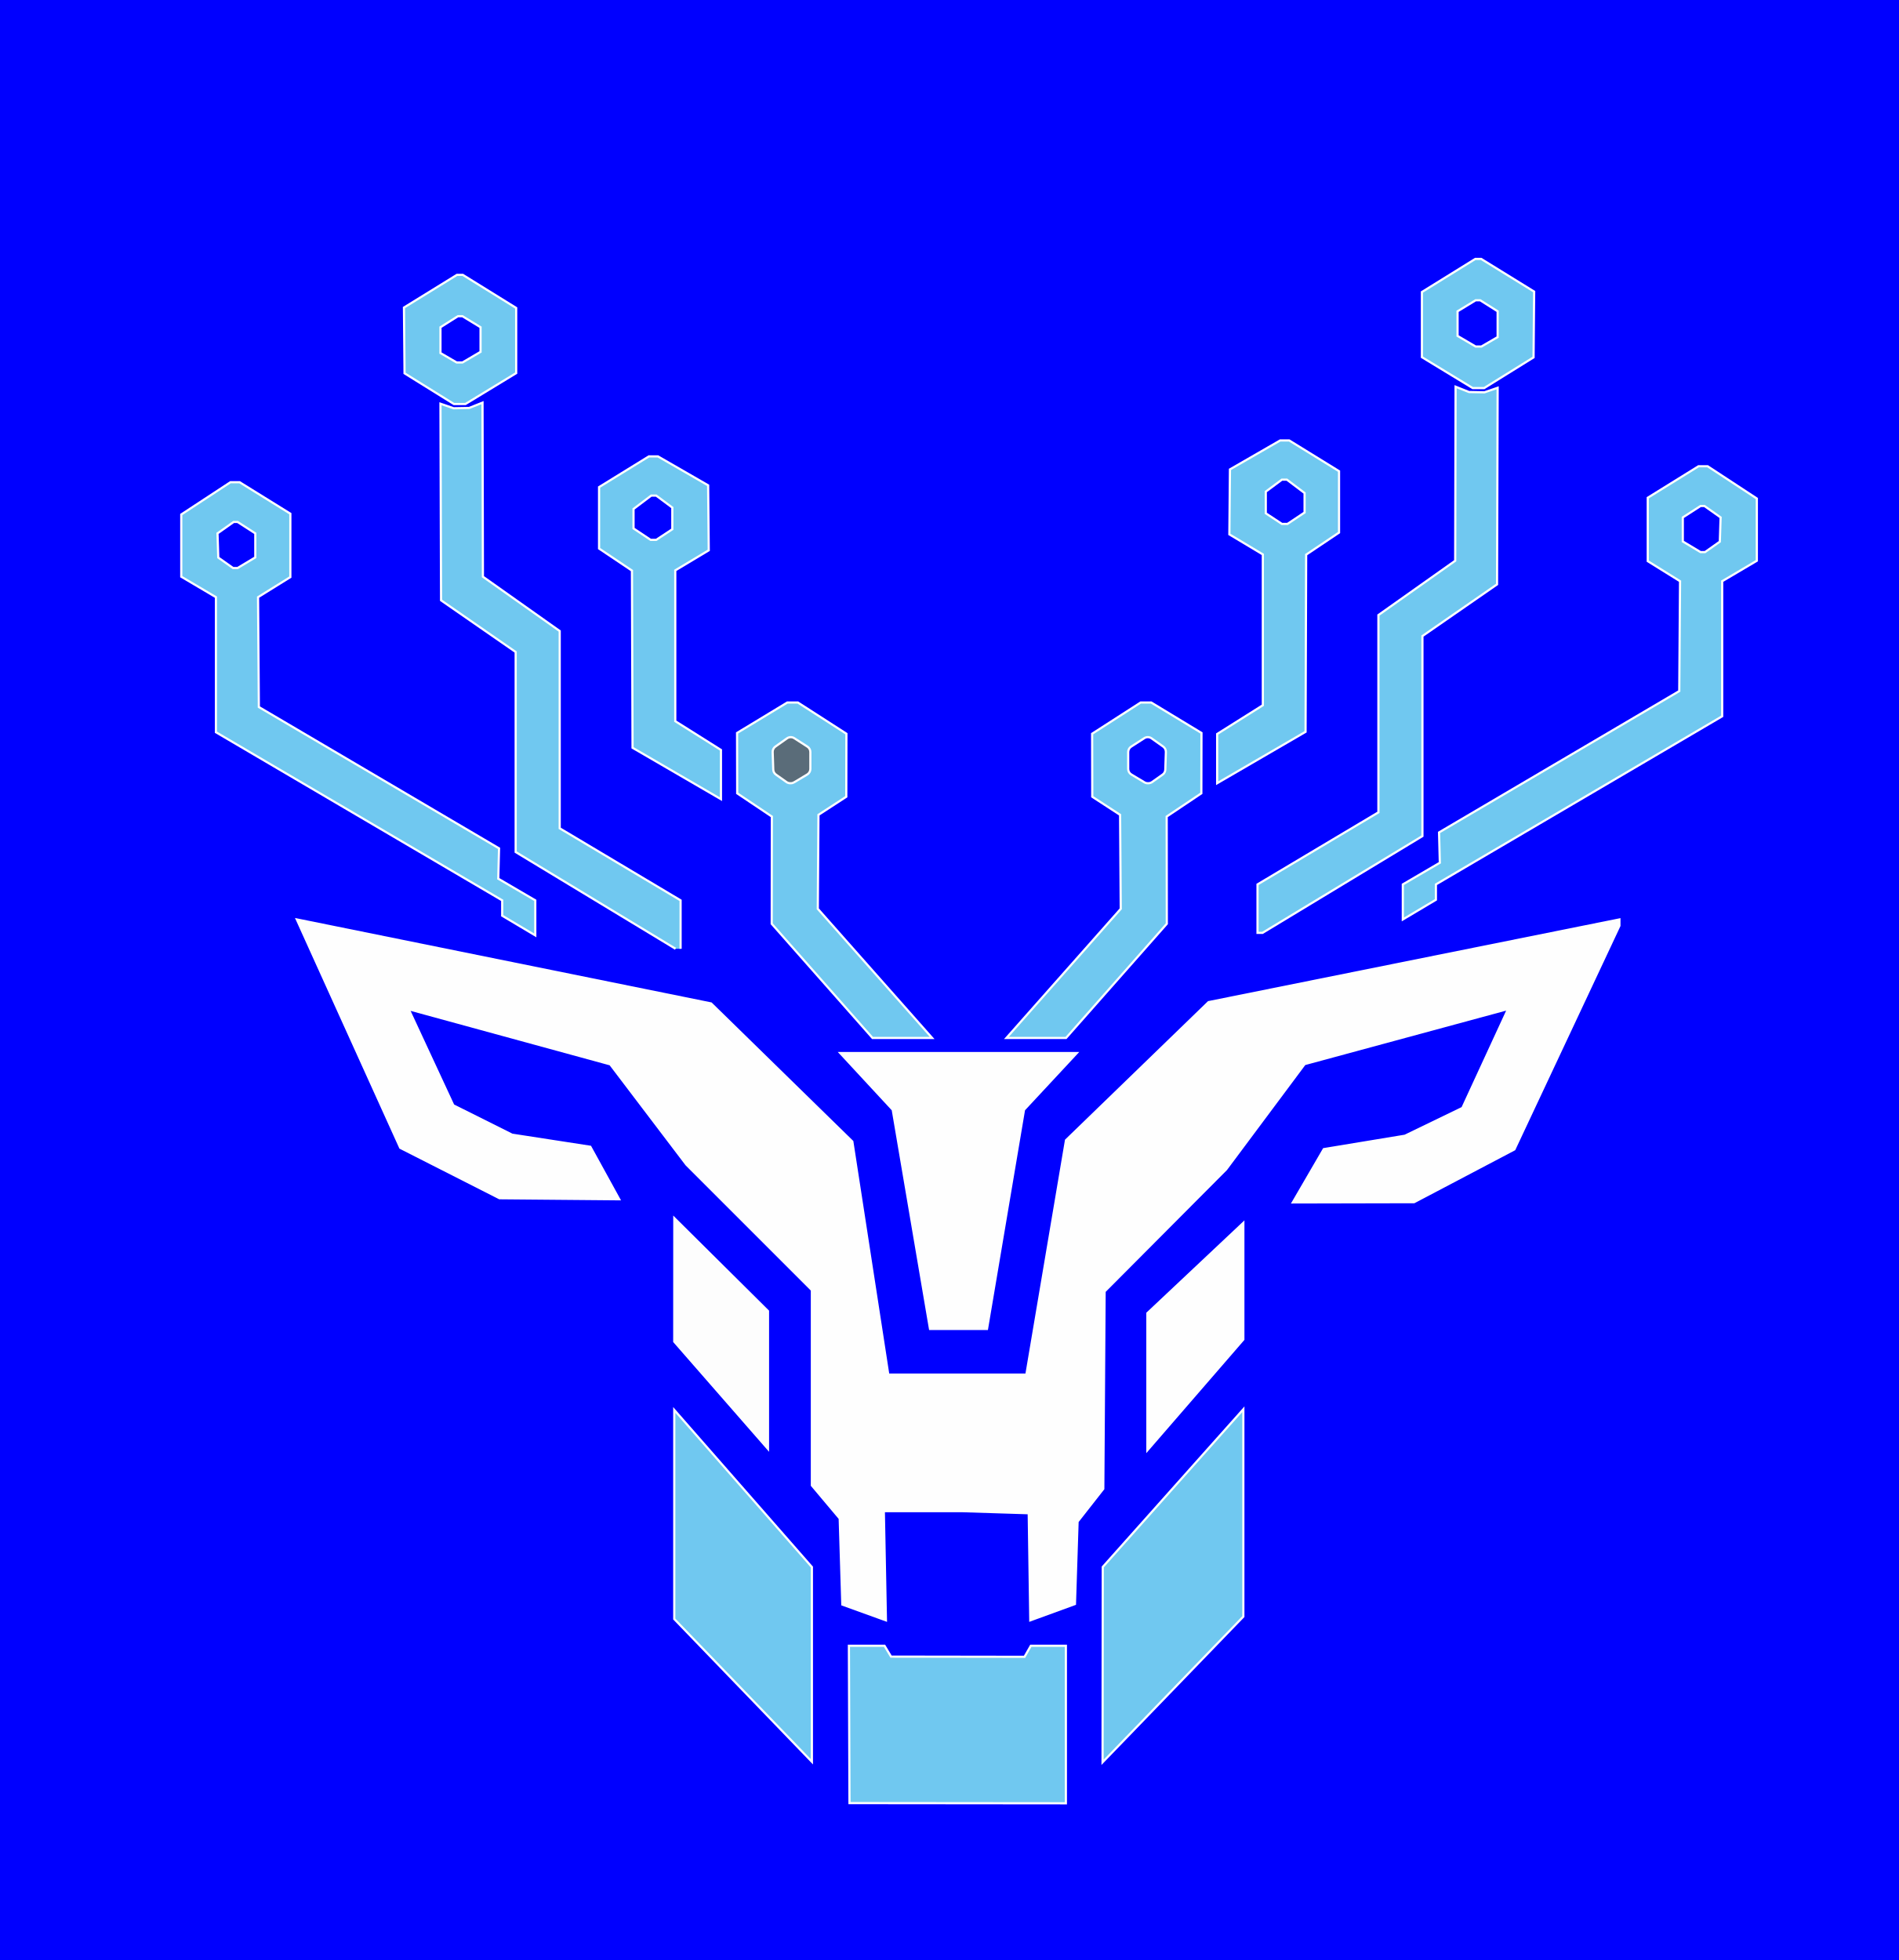
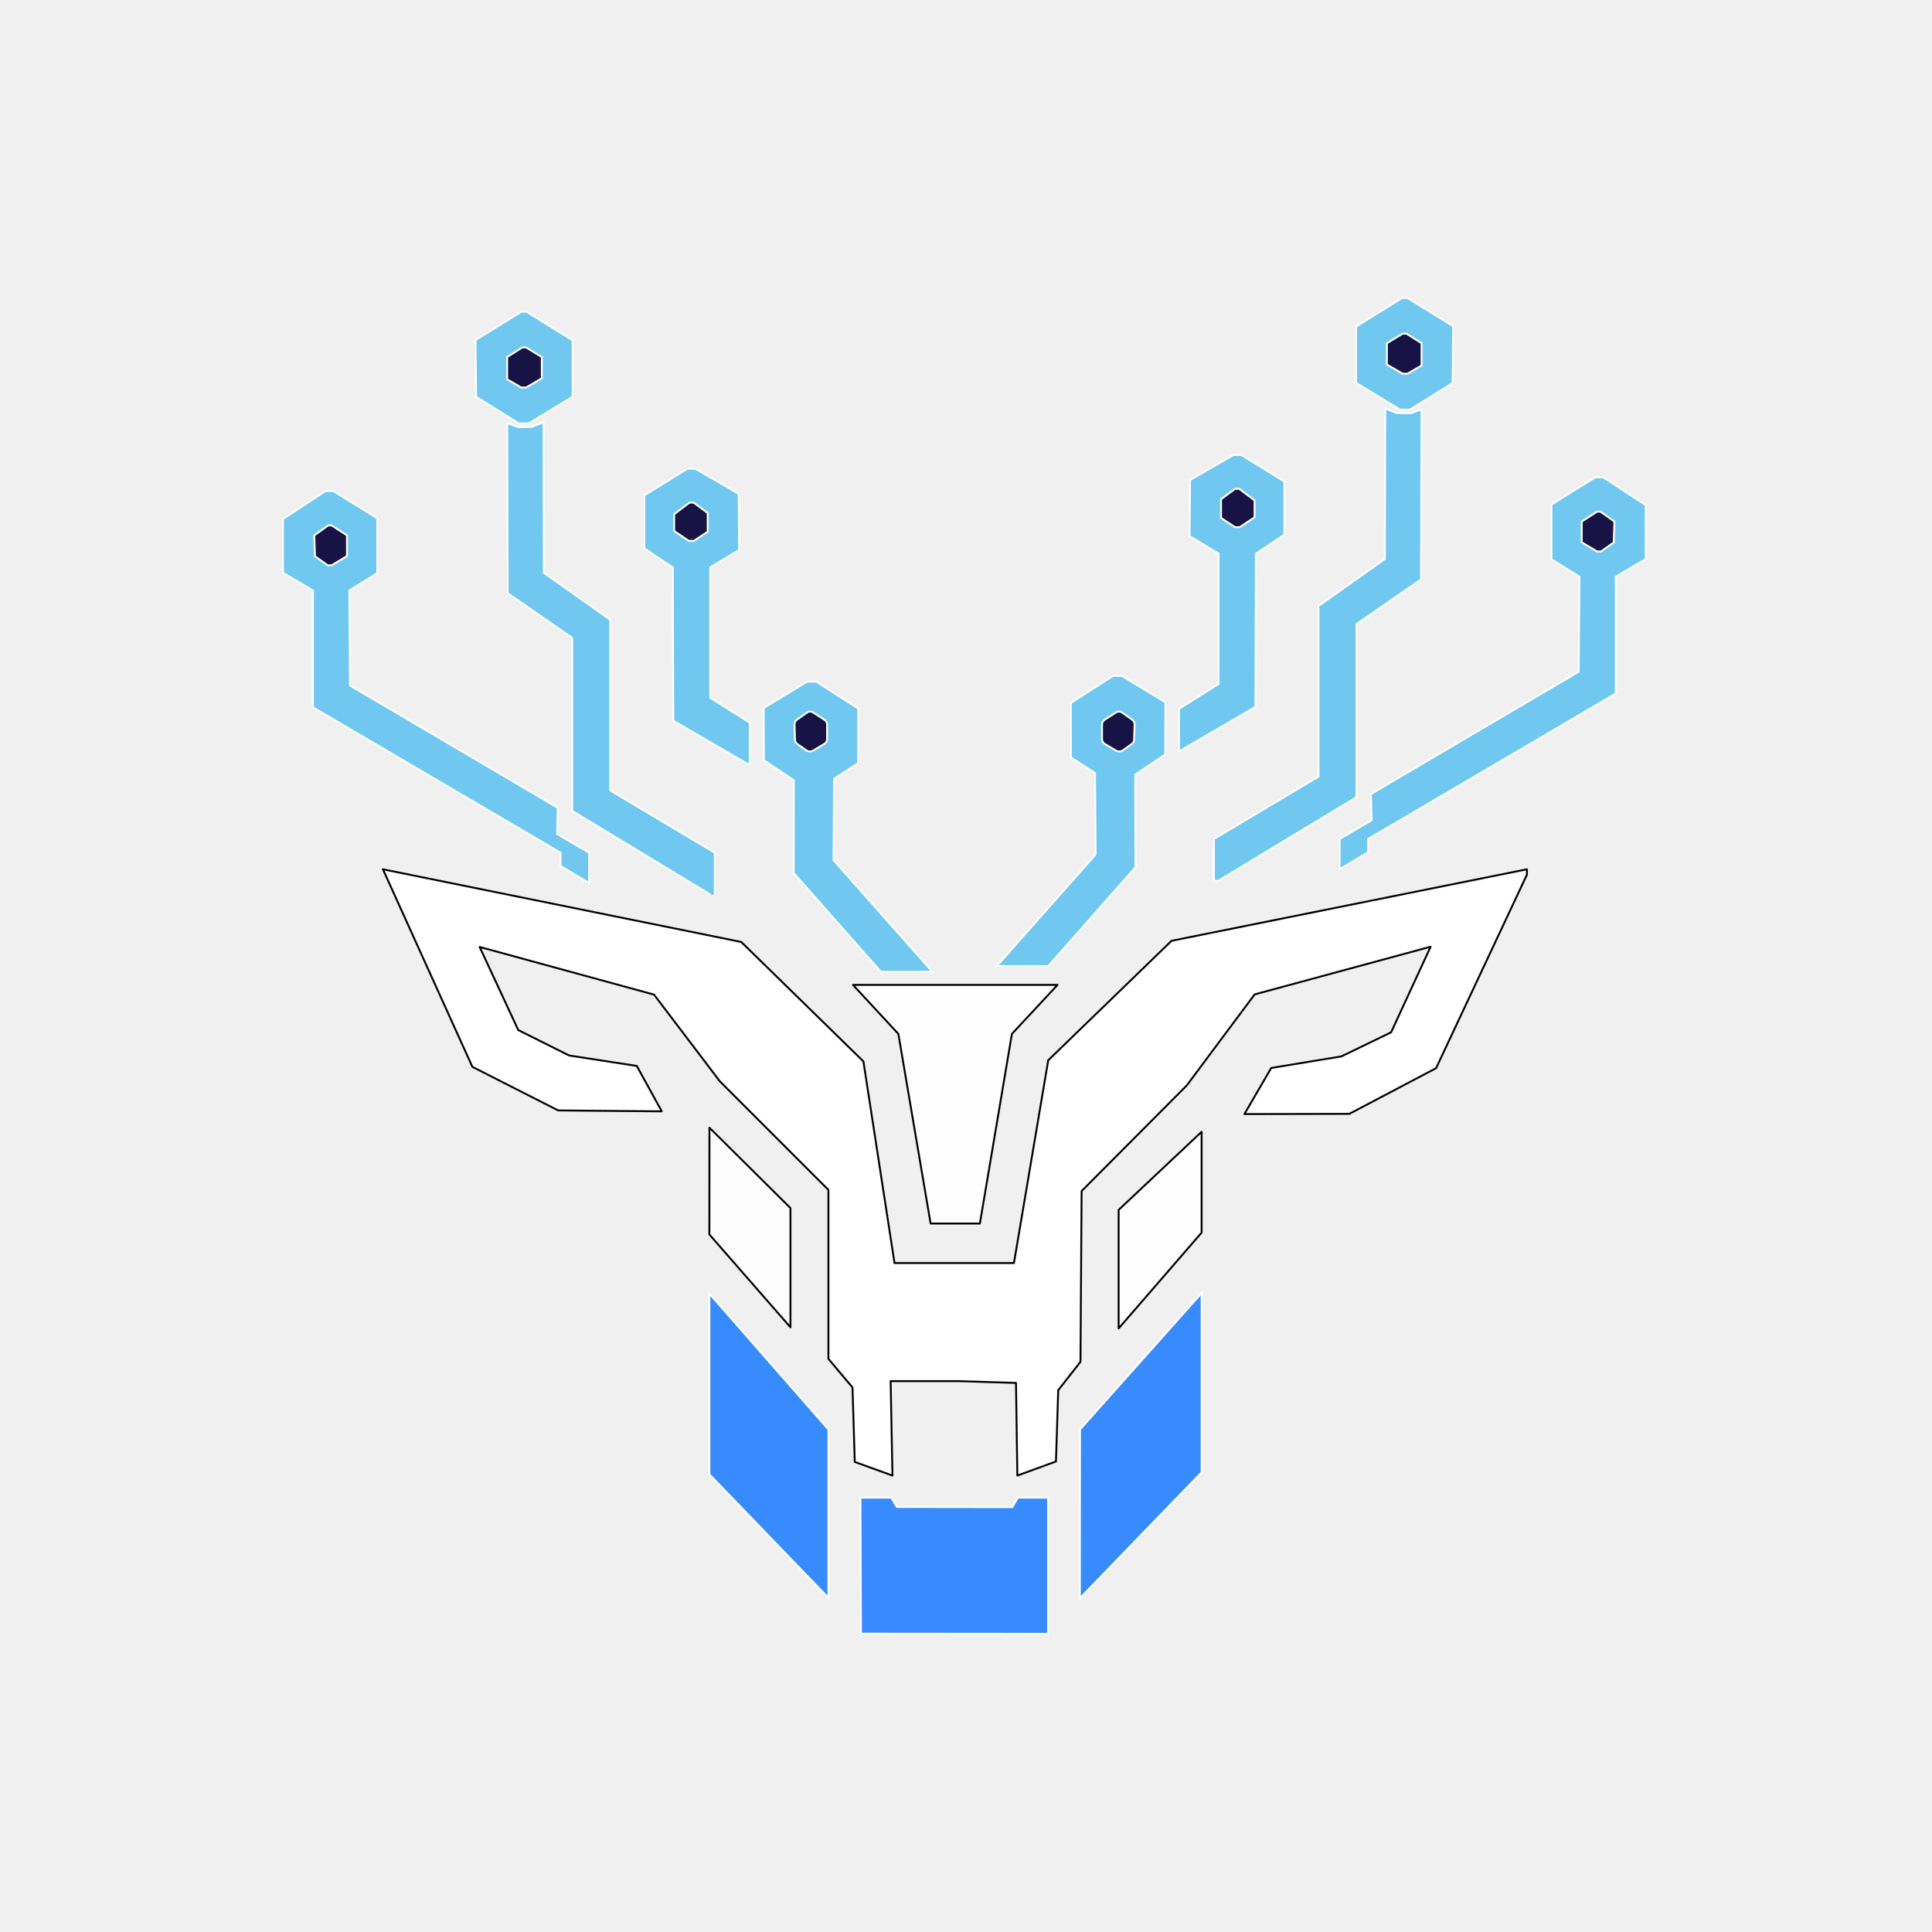
- <svg xmlns="http://www.w3.org/2000/svg" version="1.2" viewBox="0 0 868 882" width="31" height="32">
+ <svg xmlns="http://www.w3.org/2000/svg" version="1.2" viewBox="0 0 1021 1020" width="100" height="100">
  <style>
- 		tspan { white-space:pre } 
- 		.s0 { fill: #0000ff } 
- 		.s1 { fill: #ffffff } 
- 		.s2 { fill: #5a6c79;stroke: #fefefe;stroke-miterlimit:10 } 
- 		.s3 { fill: #0000ff;stroke: #fefefe;stroke-miterlimit:10 } 
- 		.s4 { fill: #050505;stroke: #fefefe;stroke-miterlimit:10 } 
- 		.s5 { fill: #fefefe;stroke: #fefefe;stroke-miterlimit:10 } 
- 		.s6 { fill: #fdfdfd;stroke: #fefefe;stroke-miterlimit:10 } 
- 		.s7 { fill: #70c8f0;stroke: #fefefe;stroke-miterlimit:10 } 
- 		.s8 { fill: #00b5f0;stroke: #fefefe;stroke-miterlimit:10 } 
- 		.s9 { fill: #1580a5;stroke: #fefefe;stroke-miterlimit:10 } 
- 		.s10 { fill: #231f20;stroke: #fefefe;stroke-miterlimit:10 } 
- 		.t11 { font-size: 335px;fill: #3ebfec;font-weight: bold;font-family: "Arial Rounded MT Bold" } 
- 		.t12 { font-size: 335px;fill: #ffffff;font-weight: bold;font-family: "Arial Rounded MT Bold" } 
+ 		.s0 { fill: #ffffff } 
+ 		.s1 { fill: #171445;stroke: #fefefe;stroke-miterlimit:10 } 
+ 		.s2 { fill: #fefefe;stroke: #000000;stroke-linejoin: round } 
+ 		.s3 { fill: #ffffff;stroke: #000000;stroke-linejoin: round } 
+ 		.s4 { fill: #fdfdfd;stroke: #000000;stroke-linejoin: round } 
+ 		.s5 { fill: #388bfd;stroke: #fefefe;stroke-miterlimit:10 } 
+ 		.s6 { fill: #70c8f0;stroke: #fefefe;stroke-miterlimit:10 } 
	</style>
  <g id="_Artboards_">
-     <path id="Artboard 1" class="s0" d="m-557.04 1502.48h2000v-2000h-2000z" />
-     <path id="Artboard 2" class="s1" d="m1462 1502h2000v-2000h-2000z" />
-     <path id="Artboard 3" class="s1" d="m3482 1502h2000v-2000h-2000z" />
-     <path id="Artboard 4" class="s1" d="m-558 3522h2000v-2000h-2000z" />
-     <path id="Artboard 5" class="s1" d="m1462 3522h2000v-2000h-2000z" />
-     <path id="Artboard 6" class="s1" d="m3482 3522h2000v-2000h-2000z" />
+     <path id="Artboard 4" class="s0" d="m-2137 1384h2000v-2000h-2000z" />
  </g>
  <g id="Layer 1">
-     <path id="&lt;Path&gt;" class="s2" d="m1442 3522h-2000v-2000h2000z" />
-     <path id="&lt;Path&gt;" class="s3" d="m1442.96 1502.48h-2000v-2000h2000z" />
-     <path id="&lt;Path&gt;" class="s4" d="m5470.95 1502h-2000v-2000h2000z" />
+     <path id="&lt;Path&gt;" class="s1" d="m3357 1066h-2000v-2000h2000z" />
    <g id="&lt;Group&gt;">
-       <path id="&lt;Path&gt;" class="s5" d="m492.2 474.4h-108.12l24 25.92 17.04 100.2h26.04l16.92-100.2z" />
-       <path id="&lt;Path&gt;" class="s5" d="m404 683.8l0.96 49.92-19.92-7.2-1.2-39.36-12.72-15.12v-89.28l-57.36-57.36-34.8-45.84-92.16-25.2 20.4 43.92 26.88 13.44 35.76 5.52 13.2 24-54.72-0.48-45.36-23.04-47.28-104.4 189.36 38.4 64.56 63.12 16.44 106.56h63.12l18.12-107.16 65.16-63.12 187.8-37.8v2.88l-48 102.24-45.84 24.12-55.44 0.12 14.16-24.36 37.08-6.12 26.28-12.72 20.88-45.24-93 25.2-35.88 48.12-55.56 55.8-0.6 90.24-11.76 15-1.2 37.68-20.4 7.44-0.72-48.96-30.53-0.96z" />
-       <path id="&lt;Path&gt;" class="s6" d="m308.24 549.88l-0.03 56.43 42.84 49.05v-63z" />
-       <path id="&lt;Path&gt;" class="s7" d="m308.21 637.54v95.58l62.91 65.25v-89.01z" />
-       <path id="&lt;Path&gt;" class="s7" d="m388.04 745.36l0.27 71.91 98.91 0.09v-72h-16.02l-2.88 5.04-61.02-0.09-2.97-4.95z" />
-       <path id="&lt;Path&gt;" class="s7" d="m504.08 709.33l-0.09 89.28 64.35-66.6v-94.77z" />
-       <path id="&lt;Path&gt;" class="s5" d="m524.48 655.96l43.86-50.64v-53.28l-43.86 41.28z" />
+       <g id="&lt;Group&gt;">
+ 			</g>
+     </g>
+     <g id="&lt;Group&gt;">
+ 		</g>
+     <g id="&lt;Group&gt;">
      <g id="&lt;Group&gt;">
        <g id="&lt;Group&gt;">
-           <path id="&lt;Path&gt;" class="s7" d="m641.24 413.32l15.12-9v-7.02l130.86-76.86v-61.74l15.84-9.36v-28.44l-22.5-14.76h-4.14l-23.22 14.4v28.98l14.76 9.18-0.36 50.22-109.8 64.62 0.36 13.86-16.92 9.9z" />
-           <path id="&lt;Path&gt;" class="s7" d="m574.82 419.44v-22.14l55.26-32.94v-90.18l35.1-24.84 0.18-79.56 6.12 2.43 7.07 0.14 6.03-2.07-0.27 89.86-34.11 23.63v91.44l-73.08 44.23z" />
-           <path id="&lt;Path&gt;" class="s7" d="m556.37 351.04v-22.5l20.88-13.14v-68.94l-15.3-9.18 0.27-29.7 22.95-13.23h4.14l22.77 14.04v28.08l-15.03 10.08-0.27 81z" />
-           <path id="&lt;Path&gt;" class="s3" d="m585.98 232.51h2.52l7.83-5.22v-8.91l-8.1-6.12h-2.25l-7.38 5.49v9.9z" />
-           <path id="&lt;Path&gt;" class="s7" d="m673.19 170.41h5.22l22.59-14.04 0.27-30.06-24.21-14.94h-2.7l-24.39 15.12v29.79z" />
-           <path id="&lt;Path&gt;" class="s3" d="m674.54 151.42h2.61l7.43-4.32v-11.79l-7.97-5.04h-2.07l-8.28 5.04v11.25z" />
-           <path id="&lt;Path&gt;" class="s3" d="m769.22 229.54v10.98l8.1 4.86h2.07l6.75-4.77 0.36-11.07-7.38-5.22h-1.8z" />
-           <g id="&lt;Group&gt;">
-             <path id="&lt;Path&gt;" class="s7" d="m460.04 467.5h27.24l46.08-52.2-0.06-49.02 15.84-10.62 0.06-27.6-22.98-13.92h-4.8l-22.2 14.28 0.06 28.8 12.72 8.28 0.3 42.96z" />
-             <path id="&lt;Path&gt;" class="s3" d="m515.7 336.8v7.72c0 1.03 0.55 1.99 1.43 2.52l5.98 3.58q0.69 0.42 1.51 0.42h0.32c0.61 0 1.2-0.19 1.7-0.54l4.79-3.39c0.75-0.53 1.21-1.38 1.24-2.3l0.26-8.03c0.03-0.99-0.43-1.92-1.24-2.49l-5.32-3.77c-0.5-0.35-1.09-0.54-1.7-0.54-0.57 0-1.12 0.16-1.59 0.47l-6.03 3.88c-0.84 0.54-1.35 1.47-1.35 2.47z" />
-           </g>
-         </g>
-         <path id="&lt;Path&gt;" class="s7" d="m244.68 420.61l-15.12-9v-7.02l-130.86-76.86v-61.74l-15.84-9.36v-28.44l22.5-14.76h4.14l23.22 14.4v28.98l-14.76 9.18 0.36 50.22 109.8 64.62-0.36 13.86 16.92 9.9z" />
-         <path id="&lt;Path&gt;" class="s7" d="m311.1 426.73v-22.14l-55.26-32.94v-90.18l-35.1-24.84-0.18-79.56-6.12 2.43-7.07 0.13-6.03-2.07 0.27 89.87 34.11 23.63v91.44l73.08 44.23" />
-         <path id="&lt;Path&gt;" class="s7" d="m329.55 358.33v-22.5l-20.88-13.14v-68.94l15.3-9.18-0.27-29.7-22.95-13.23h-4.14l-22.77 14.04v28.08l15.03 10.08 0.27 81z" />
-         <path id="&lt;Path&gt;" class="s3" d="m299.94 239.8h-2.52l-7.83-5.22v-8.91l8.1-6.12h2.25l7.38 5.49v9.9z" />
-         <path id="&lt;Path&gt;" class="s7" d="m212.73 177.7h-5.22l-22.59-14.04-0.27-30.06 24.21-14.94h2.7l24.39 15.12v29.79z" />
-         <path id="&lt;Path&gt;" class="s3" d="m211.38 158.71h-2.61l-7.43-4.32v-11.79l7.97-5.04h2.07l8.28 5.04v11.25z" />
-         <path id="&lt;Path&gt;" class="s3" d="m116.7 236.83v10.98l-8.1 4.86h-2.07l-6.75-4.77-0.36-11.07 7.38-5.22h1.8z" />
-         <g id="&lt;Group&gt;">
-           <path id="&lt;Path&gt;" class="s7" d="m426.08 467.5h-27.24l-46.08-52.2 0.06-49.02-15.84-10.62-0.06-27.6 22.98-13.92h4.8l22.2 14.28-0.06 28.8-12.72 8.28-0.3 42.96z" />
-           <path id="&lt;Path&gt;" class="s2" d="m370.42 336.8v7.72c0 1.03-0.54 1.99-1.42 2.52l-5.98 3.58q-0.7 0.42-1.51 0.42h-0.32c-0.61 0-1.2-0.19-1.7-0.54l-4.79-3.39c-0.75-0.53-1.21-1.38-1.24-2.3l-0.27-8.03c-0.03-0.99 0.44-1.92 1.25-2.49l5.32-3.77c0.5-0.35 1.09-0.54 1.7-0.54 0.56 0 1.12 0.16 1.59 0.47l6.03 3.88c0.84 0.54 1.34 1.47 1.34 2.47z" />
-         </g>
+ 				</g>
      </g>
+       <g id="&lt;Group&gt;">
+ 			</g>
    </g>
-     <path id="&lt;Path&gt;" class="s8" d="m1969.47 477.54h-108.12l24 25.92 17.04 100.2h26.04l16.92-100.2z" />
-     <path id="&lt;Path&gt;" class="s8" d="m1881.27 686.94l0.96 49.91-19.92-7.19-1.2-39.36-12.72-15.12v-89.28l-57.36-57.36-34.8-45.85-92.16-25.2 20.4 43.93 26.88 13.44 35.76 5.51 13.2 24-54.72-0.47-45.36-23.04-47.28-104.4 189.36 38.4 64.56 63.12 16.44 106.56h63.12l18.12-107.17 65.16-63.12 187.8-37.79v2.88l-48 102.23-45.84 24.13-55.44 0.12 14.16-24.36 37.08-6.12 26.28-12.73 20.88-45.24-93 25.2-35.88 48.13-55.56 55.79-0.6 90.24-11.76 15-1.2 37.69-20.4 7.43-0.72-48.95-30.53-0.96z" />
-     <path id="&lt;Path&gt;" class="s8" d="m1785.51 553.02l-0.03 56.43 42.84 49.05v-63z" />
-     <path id="&lt;Path&gt;" class="s8" d="m1785.48 640.68v95.58l62.91 65.25v-89.01z" />
-     <path id="&lt;Path&gt;" class="s8" d="m1865.31 748.5l0.27 71.91 98.91 0.09v-72h-16.02l-2.88 5.04-61.02-0.09-2.97-4.95z" />
-     <path id="&lt;Path&gt;" class="s8" d="m1981.35 712.47l-0.09 89.28 64.35-66.6v-94.77z" />
-     <path id="&lt;Path&gt;" class="s8" d="m2001.75 659.1l43.86-50.64v-53.28l-43.86 41.28z" />
    <g id="&lt;Group&gt;">
      <g id="&lt;Group&gt;">
-         <path id="&lt;Path&gt;" class="s9" d="m2118.51 416.46l15.12-9v-7.02l130.86-76.86v-61.74l15.84-9.36v-28.44l-22.5-14.76h-4.14l-23.22 14.4v28.98l14.76 9.18-0.36 50.22-109.8 64.62 0.36 13.86-16.92 9.9z" />
-         <path id="&lt;Path&gt;" class="s9" d="m2052.09 422.58v-22.14l55.26-32.94v-90.18l35.1-24.84 0.18-79.56 6.12 2.43 7.07 0.13 6.03-2.07-0.27 89.87-34.11 23.62v91.44l-73.08 44.24z" />
-         <path id="&lt;Path&gt;" class="s9" d="m2033.64 354.18v-22.5l20.88-13.14v-68.94l-15.3-9.18 0.27-29.7 22.95-13.23h4.14l22.77 14.04v28.08l-15.03 10.08-0.27 81z" />
-         <path id="&lt;Path&gt;" class="s5" d="m2063.25 235.65h2.52l7.83-5.22v-8.91l-8.1-6.12h-2.25l-7.38 5.49v9.9z" />
-         <path id="&lt;Path&gt;" class="s9" d="m2150.46 173.55h5.22l22.59-14.04 0.27-30.06-24.21-14.94h-2.7l-24.39 15.12v29.79z" />
-         <path id="&lt;Path&gt;" class="s5" d="m2151.81 154.56h2.61l7.43-4.32v-11.79l-7.97-5.04h-2.07l-8.28 5.04v11.25z" />
-         <path id="&lt;Path&gt;" class="s5" d="m2246.49 232.68v10.98l8.1 4.86h2.07l6.75-4.77 0.36-11.07-7.38-5.22h-1.8z" />
        <g id="&lt;Group&gt;">
-           <path id="&lt;Path&gt;" class="s9" d="m1937.31 470.64h27.24l46.08-52.2-0.06-49.02 15.84-10.62 0.06-27.6-22.98-13.92h-4.8l-22.2 14.28 0.06 28.8 12.72 8.28 0.3 42.96z" />
-           <path id="&lt;Path&gt;" class="s5" d="m1992.97 339.94v7.71c0 1.03 0.54 1.99 1.43 2.52l5.97 3.59q0.7 0.41 1.51 0.42h0.33c0.6 0 1.2-0.19 1.69-0.54l4.8-3.39c0.75-0.53 1.21-1.39 1.24-2.31l0.26-8.02c0.03-0.99-0.44-1.93-1.24-2.5l-5.33-3.77c-0.49-0.35-1.09-0.53-1.69-0.53-0.57 0-1.12 0.16-1.6 0.46l-6.02 3.89c-0.84 0.54-1.35 1.47-1.35 2.47z" />
+           <g id="&lt;Group&gt;">
+ 					</g>
        </g>
-       </g>
-       <path id="&lt;Path&gt;" class="s9" d="m1721.94 423.75l-15.12-9v-7.02l-130.86-76.87v-61.74l-15.84-9.36v-28.44l22.5-14.76h4.14l23.22 14.4v28.98l-14.76 9.18 0.36 50.22 109.8 64.63-0.36 13.86 16.92 9.9z" />
-       <path id="&lt;Path&gt;" class="s9" d="m1788.36 429.87v-22.14l-55.26-32.94v-90.18l-35.1-24.84-0.18-79.56-6.12 2.43-7.06 0.13-6.03-2.07 0.27 89.86 34.11 23.63v91.44l73.08 44.24" />
-       <path id="&lt;Path&gt;" class="s9" d="m1806.81 361.47v-22.5l-20.88-13.14v-68.94l15.3-9.18-0.27-29.7-22.95-13.23h-4.14l-22.77 14.04v28.08l15.03 10.08 0.27 81z" />
-       <path id="&lt;Path&gt;" class="s5" d="m1777.2 242.94h-2.52l-7.83-5.22v-8.91l8.1-6.12h2.25l7.38 5.49v9.9z" />
-       <path id="&lt;Path&gt;" class="s9" d="m1689.99 180.84l-5.22-0.01-22.59-14.04-0.27-30.06 24.21-14.93h2.7l24.39 15.12v29.79z" />
-       <path id="&lt;Path&gt;" class="s5" d="m1688.64 161.85h-2.61l-7.42-4.33v-11.79l7.96-5.03h2.07l8.28 5.04v11.25z" />
-       <path id="&lt;Path&gt;" class="s5" d="m1593.96 239.96v10.98l-8.1 4.86h-2.07l-6.75-4.77-0.36-11.07 7.38-5.22h1.8z" />
-       <g id="&lt;Group&gt;">
-         <path id="&lt;Path&gt;" class="s9" d="m1903.35 470.64h-27.24l-46.08-52.2 0.06-49.02-15.84-10.63-0.06-27.6 22.98-13.91h4.8l22.2 14.28-0.06 28.8-12.72 8.28-0.3 42.96z" />
-         <path id="&lt;Path&gt;" class="s5" d="m1847.69 339.94v7.71c0 1.03-0.54 1.99-1.43 2.52l-5.97 3.59q-0.7 0.41-1.51 0.42h-0.33c-0.6 0-1.2-0.19-1.69-0.54l-4.8-3.39c-0.75-0.53-1.21-1.39-1.24-2.31l-0.26-8.02c-0.03-0.99 0.44-1.93 1.24-2.5l5.33-3.77c0.49-0.35 1.09-0.53 1.69-0.53 0.57 0 1.12 0.16 1.6 0.46l6.02 3.89c0.84 0.54 1.35 1.47 1.35 2.47z" />
+         <g id="&lt;Group&gt;">
+ 				</g>
      </g>
    </g>
    <g id="&lt;Group&gt;">
-       <path id="&lt;Path&gt;" class="s5" d="m4575.11 443.04h-108.12l24 25.92 17.04 100.2h26.04l16.92-100.2z" />
-       <path id="&lt;Path&gt;" class="s5" d="m4486.91 652.44l0.96 49.91-19.92-7.19-1.2-39.36-12.72-15.12v-89.28l-57.36-57.36-34.8-45.85-92.16-25.2 20.4 43.93 26.88 13.44 35.76 5.51 13.2 24-54.72-0.47-45.36-23.04-47.28-104.4 189.36 38.4 64.56 63.12 16.44 106.56h63.12l18.12-107.17 65.16-63.12 187.8-37.79v2.88l-48 102.23-45.84 24.13-55.44 0.12 14.16-24.36 37.08-6.12 26.28-12.73 20.88-45.24-93 25.2-35.88 48.13-55.56 55.79-0.6 90.24-11.76 15-1.2 37.69-20.4 7.43-0.72-48.95-30.53-0.96z" />
-       <path id="&lt;Path&gt;" class="s5" d="m4391.15 518.52l-0.03 56.43 42.84 49.05v-63z" />
-       <path id="&lt;Path&gt;" class="s5" d="m4391.12 606.18v95.58l62.91 65.25v-89.01z" />
-       <path id="&lt;Path&gt;" class="s5" d="m4470.95 714l0.27 71.91 98.91 0.09v-72h-16.02l-2.88 5.04-61.02-0.09-2.97-4.95z" />
-       <path id="&lt;Path&gt;" class="s5" d="m4586.99 677.97l-0.09 89.28 64.35-66.6v-94.77z" />
-       <path id="&lt;Path&gt;" class="s5" d="m4607.39 624.6l43.86-50.64v-53.28l-43.86 41.28z" />
      <g id="&lt;Group&gt;">
        <g id="&lt;Group&gt;">
-           <path id="&lt;Path&gt;" class="s5" d="m4724.15 381.96l15.12-9v-7.02l130.86-76.86v-61.74l15.84-9.36v-28.44l-22.5-14.76h-4.14l-23.22 14.4v28.98l14.76 9.18-0.36 50.22-109.8 64.62 0.36 13.86-16.92 9.9z" />
-           <path id="&lt;Path&gt;" class="s5" d="m4657.73 388.08v-22.14l55.26-32.94v-90.18l35.1-24.84 0.18-79.56 6.12 2.43 7.07 0.13 6.03-2.07-0.27 89.87-34.11 23.62v91.44l-73.08 44.24z" />
-           <path id="&lt;Path&gt;" class="s5" d="m4639.28 319.68v-22.5l20.88-13.14v-68.94l-15.3-9.18 0.27-29.7 22.95-13.23h4.14l22.77 14.04v28.08l-15.03 10.08-0.27 81z" />
-           <path id="&lt;Path&gt;" class="s5" d="m4668.89 201.15h2.52l7.83-5.22v-8.91l-8.1-6.12h-2.25l-7.38 5.49v9.9z" />
-           <path id="&lt;Path&gt;" class="s5" d="m4756.1 139.05h5.22l22.59-14.04 0.27-30.06-24.21-14.94h-2.7l-24.39 15.12v29.79z" />
-           <path id="&lt;Path&gt;" class="s5" d="m4757.45 120.06h2.61l7.43-4.32v-11.79l-7.97-5.04h-2.07l-8.28 5.04v11.25z" />
-           <path id="&lt;Path&gt;" class="s5" d="m4852.13 198.18v10.98l8.1 4.86h2.07l6.75-4.77 0.36-11.07-7.38-5.22h-1.8z" />
          <g id="&lt;Group&gt;">
-             <path id="&lt;Path&gt;" class="s5" d="m4542.95 436.14h27.24l46.08-52.2-0.06-49.02 15.84-10.62 0.06-27.6-22.98-13.92h-4.8l-22.2 14.28 0.06 28.8 12.72 8.28 0.3 42.96z" />
-             <path id="&lt;Path&gt;" class="s5" d="m4598.61 305.44v7.71c0 1.03 0.55 1.99 1.43 2.52l5.97 3.59q0.7 0.41 1.52 0.42h0.32c0.61 0 1.2-0.19 1.7-0.54l4.79-3.39c0.75-0.53 1.21-1.39 1.24-2.31l0.26-8.02c0.03-0.99-0.43-1.93-1.24-2.5l-5.32-3.77c-0.5-0.35-1.09-0.53-1.7-0.53-0.57 0-1.12 0.16-1.59 0.46l-6.03 3.89c-0.84 0.54-1.35 1.47-1.35 2.47z" />
+ 					</g>
+         </g>
+         <g id="&lt;Group&gt;">
+ 				</g>
+       </g>
+     </g>
+     <g id="&lt;Group&gt;">
+       <path id="&lt;Path&gt;" class="s2" d="m558.88 519.97h-108.12l24 25.92 17.04 100.2h26.04l16.92-100.2z" />
+       <path id="&lt;Path&gt;" class="s3" d="m470.68 729.37l0.96 49.92-19.92-7.2-1.2-39.36-12.72-15.12v-89.28l-57.36-57.36-34.8-45.84-92.16-25.2 20.4 43.92 26.88 13.44 35.76 5.52 13.2 24-54.72-0.48-45.36-23.04-47.28-104.4 189.36 38.4 64.56 63.12 16.44 106.56h63.12l18.12-107.16 65.16-63.12 187.8-37.8v2.88l-48 102.24-45.84 24.12-55.44 0.12 14.16-24.36 37.08-6.12 26.28-12.72 20.88-45.24-93 25.2-35.88 48.12-55.56 55.8-0.6 90.24-11.76 15-1.2 37.68-20.4 7.44-0.72-48.96-30.54-0.96z" />
+       <path id="&lt;Path&gt;" class="s4" d="m374.92 595.45l-0.03 56.43 42.84 49.05v-63z" />
+       <path id="&lt;Path&gt;" class="s5" d="m374.89 683.11v95.58l62.91 65.25v-89.01z" />
+       <path id="&lt;Path&gt;" class="s5" d="m454.72 790.93l0.27 71.91 98.91 0.09v-72h-16.02l-2.88 5.04-61.02-0.09-2.97-4.95z" />
+       <path id="&lt;Path&gt;" class="s5" d="m570.76 754.9l-0.09 89.28 64.35-66.6v-94.77z" />
+       <path id="&lt;Path&gt;" class="s2" d="m591.16 701.53l43.86-50.64v-53.28l-43.86 41.28z" />
+       <g id="&lt;Group&gt;">
+         <g id="&lt;Group&gt;">
+           <path id="&lt;Path&gt;" class="s6" d="m707.92 458.89l15.12-9v-7.02l130.86-76.86v-61.74l15.84-9.36v-28.44l-22.5-14.76h-4.14l-23.22 14.4v28.98l14.76 9.18-0.36 50.22-109.8 64.62 0.36 13.86-16.92 9.9z" />
+           <path id="&lt;Path&gt;" class="s6" d="m641.5 465.01v-22.14l55.26-32.94v-90.18l35.1-24.84 0.18-79.56 6.12 2.43 7.06 0.14 6.03-2.07-0.27 89.86-34.11 23.63v91.44l-73.08 44.23z" />
+           <path id="&lt;Path&gt;" class="s6" d="m623.05 396.61v-22.5l20.88-13.14v-68.94l-15.3-9.18 0.27-29.7 22.95-13.23h4.14l22.77 14.04v28.08l-15.03 10.08-0.27 81z" />
+           <path id="&lt;Path&gt;" class="s1" d="m652.66 278.08h2.52l7.83-5.22v-8.91l-8.1-6.12h-2.25l-7.38 5.49v9.9z" />
+           <path id="&lt;Path&gt;" class="s6" d="m739.87 215.98h5.22l22.59-14.04 0.27-30.06-24.21-14.94h-2.7l-24.39 15.12v29.79z" />
+           <path id="&lt;Path&gt;" class="s1" d="m741.22 196.99h2.61l7.42-4.32v-11.79l-7.96-5.04h-2.07l-8.28 5.04v11.25z" />
+           <path id="&lt;Path&gt;" class="s1" d="m835.9 275.11v10.98l8.1 4.86h2.07l6.75-4.77 0.36-11.07-7.38-5.22h-1.8z" />
+           <g id="&lt;Group&gt;">
+             <path id="&lt;Path&gt;" class="s6" d="m526.72 510.07h27.24l46.08-52.2-0.06-49.02 15.84-10.62 0.06-27.6-22.98-13.92h-4.8l-22.2 14.28 0.06 28.8 12.72 8.28 0.3 42.96z" />
+             <path id="&lt;Path&gt;" class="s1" d="m582.38 382.38v7.71c0 1.03 0.54 1.99 1.42 2.52l5.98 3.59q0.7 0.41 1.51 0.41h0.32c0.61 0 1.2-0.18 1.7-0.53l4.79-3.39c0.75-0.53 1.21-1.39 1.24-2.31l0.26-8.02c0.04-0.99-0.43-1.93-1.24-2.5l-5.32-3.77c-0.5-0.35-1.09-0.54-1.7-0.54-0.56 0-1.12 0.17-1.59 0.47l-6.03 3.89c-0.84 0.54-1.34 1.47-1.34 2.47z" />
          </g>
        </g>
-         <path id="&lt;Path&gt;" class="s5" d="m4327.59 389.25l-15.12-9v-7.02l-130.86-76.87v-61.74l-15.84-9.36v-28.44l22.5-14.76h4.14l23.22 14.4v28.98l-14.76 9.18 0.36 50.22 109.8 64.63-0.36 13.86 16.92 9.9z" />
-         <path id="&lt;Path&gt;" class="s5" d="m4394.01 395.37v-22.14l-55.26-32.94v-90.18l-35.1-24.84-0.18-79.56-6.12 2.43-7.07 0.13-6.03-2.07 0.27 89.87 34.11 23.62v91.44l73.08 44.24" />
-         <path id="&lt;Path&gt;" class="s5" d="m4412.46 326.97v-22.5l-20.88-13.14v-68.94l15.3-9.18-0.27-29.7-22.95-13.23h-4.14l-22.77 14.04v28.08l15.03 10.08 0.27 81z" />
-         <path id="&lt;Path&gt;" class="s5" d="m4382.85 208.44h-2.52l-7.83-5.22v-8.91l8.1-6.12h2.25l7.38 5.49v9.9z" />
-         <path id="&lt;Path&gt;" class="s5" d="m4295.64 146.34h-5.22l-22.59-14.04-0.27-30.06 24.21-14.94h2.7l24.39 15.12v29.79z" />
-         <path id="&lt;Path&gt;" class="s5" d="m4294.29 127.35h-2.61l-7.43-4.32v-11.79l7.97-5.04h2.07l8.28 5.04v11.25z" />
-         <path id="&lt;Path&gt;" class="s5" d="m4199.61 205.46v10.98l-8.1 4.86h-2.07l-6.75-4.77-0.36-11.07 7.38-5.22h1.8z" />
+         <path id="&lt;Path&gt;" class="s6" d="m311.35 466.18l-15.12-9v-7.02l-130.86-76.86v-61.74l-15.84-9.36v-28.44l22.5-14.76h4.14l23.22 14.4v28.98l-14.76 9.18 0.36 50.22 109.8 64.62-0.36 13.86 16.92 9.9z" />
+         <path id="&lt;Path&gt;" class="s6" d="m377.77 472.3v-22.14l-55.26-32.94v-90.18l-35.1-24.84-0.18-79.56-6.12 2.43-7.07 0.14-6.03-2.07 0.27 89.86 34.11 23.63v91.44l73.08 44.23" />
+         <path id="&lt;Path&gt;" class="s6" d="m396.22 403.9v-22.5l-20.88-13.14v-68.94l15.3-9.18-0.27-29.7-22.95-13.23h-4.14l-22.77 14.04v28.08l15.03 10.08 0.27 81z" />
+         <path id="&lt;Path&gt;" class="s1" d="m366.61 285.37h-2.52l-7.83-5.22v-8.91l8.1-6.12h2.25l7.38 5.49v9.9z" />
+         <path id="&lt;Path&gt;" class="s6" d="m279.4 223.27h-5.22l-22.59-14.04-0.27-30.06 24.21-14.94h2.7l24.39 15.12v29.79z" />
+         <path id="&lt;Path&gt;" class="s1" d="m278.05 204.28h-2.61l-7.43-4.32v-11.79l7.97-5.04h2.07l8.28 5.04v11.25z" />
+         <path id="&lt;Path&gt;" class="s1" d="m183.37 282.4v10.98l-8.1 4.86h-2.07l-6.75-4.77-0.36-11.07 7.38-5.22h1.8z" />
        <g id="&lt;Group&gt;">
-           <path id="&lt;Path&gt;" class="s5" d="m4508.99 436.14h-27.24l-46.08-52.2 0.06-49.02-15.84-10.62-0.06-27.6 22.98-13.92h4.8l22.2 14.28-0.06 28.8-12.72 8.28-0.3 42.96z" />
-           <path id="&lt;Path&gt;" class="s5" d="m4453.33 305.44v7.71c0 1.03-0.54 1.99-1.42 2.52l-5.98 3.59q-0.7 0.41-1.51 0.42h-0.32c-0.61 0-1.2-0.19-1.7-0.54l-4.79-3.39c-0.75-0.53-1.21-1.39-1.24-2.31l-0.27-8.02c-0.03-0.99 0.44-1.93 1.25-2.5l5.32-3.77c0.5-0.35 1.09-0.53 1.7-0.53 0.56 0 1.12 0.16 1.59 0.46l6.03 3.89c0.84 0.54 1.34 1.47 1.34 2.47z" />
+           <path id="&lt;Path&gt;" class="s6" d="m492.76 513.07h-27.24l-46.08-52.2 0.06-49.02-15.84-10.62-0.06-27.6 22.98-13.92h4.8l22.2 14.28-0.06 28.8-12.72 8.28-0.3 42.96z" />
+           <path id="&lt;Path&gt;" class="s1" d="m437.1 382.38v7.71c0 1.03-0.55 1.99-1.43 2.52l-5.98 3.59q-0.69 0.41-1.51 0.41h-0.32c-0.61 0-1.2-0.18-1.7-0.53l-4.79-3.39c-0.75-0.53-1.21-1.39-1.24-2.31l-0.26-8.02c-0.03-0.99 0.43-1.93 1.24-2.5l5.32-3.77c0.5-0.35 1.09-0.54 1.7-0.54 0.57 0 1.12 0.17 1.59 0.47l6.03 3.89c0.84 0.54 1.35 1.47 1.35 2.47z" />
        </g>
      </g>
    </g>
    <g id="&lt;Group&gt;">
-       <path id="&lt;Path&gt;" class="s10" d="m4556.86 2429.88h-108.12l24 25.92 17.04 100.2h26.04l16.92-100.2z" />
-       <path id="&lt;Path&gt;" class="s10" d="m4468.66 2639.28l0.96 49.92-19.92-7.2-1.2-39.36-12.72-15.12v-89.28l-57.36-57.36-34.8-45.84-92.16-25.2 20.4 43.92 26.88 13.44 35.76 5.52 13.2 24-54.72-0.48-45.36-23.04-47.28-104.4 189.36 38.4 64.56 63.12 16.44 106.56h63.12l18.12-107.16 65.16-63.12 187.8-37.8v2.88l-48 102.24-45.84 24.12-55.44 0.12 14.16-24.36 37.08-6.12 26.28-12.72 20.88-45.24-93 25.2-35.88 48.12-55.56 55.8-0.6 90.24-11.76 15-1.2 37.68-20.4 7.44-0.72-48.96-30.54-0.96z" />
-       <path id="&lt;Path&gt;" class="s10" d="m4372.9 2505.36l-0.03 56.43 42.84 49.05v-63z" />
-       <path id="&lt;Path&gt;" class="s10" d="m4372.87 2593.02v95.58l62.91 65.25v-89.01z" />
-       <path id="&lt;Path&gt;" class="s10" d="m4452.7 2700.84l0.27 71.91 98.91 0.09v-72h-16.02l-2.88 5.04-61.02-0.09-2.97-4.95z" />
-       <path id="&lt;Path&gt;" class="s10" d="m4568.74 2664.81l-0.09 89.28 64.35-66.6v-94.77z" />
-       <path id="&lt;Path&gt;" class="s10" d="m4589.14 2611.44l43.86-50.64v-53.28l-43.86 41.28z" />
      <g id="&lt;Group&gt;">
        <g id="&lt;Group&gt;">
-           <path id="&lt;Path&gt;" class="s10" d="m4705.9 2368.8l15.12-9v-7.02l130.86-76.86v-61.74l15.84-9.36v-28.44l-22.5-14.76h-4.14l-23.22 14.4v28.98l14.76 9.18-0.36 50.22-109.8 64.62 0.36 13.86-16.92 9.9z" />
-           <path id="&lt;Path&gt;" class="s10" d="m4639.48 2374.92v-22.14l55.26-32.94v-90.18l35.1-24.84 0.18-79.56 6.12 2.43 7.06 0.13 6.03-2.07-0.27 89.87-34.11 23.62v91.44l-73.08 44.24z" />
-           <path id="&lt;Path&gt;" class="s10" d="m4621.03 2306.52v-22.5l20.88-13.14v-68.94l-15.3-9.18 0.27-29.7 22.95-13.23h4.14l22.77 14.04v28.08l-15.03 10.08-0.27 81z" />
-           <path id="&lt;Path&gt;" class="s10" d="m4650.64 2187.99h2.52l7.83-5.22v-8.91l-8.1-6.12h-2.25l-7.38 5.49v9.9z" />
-           <path id="&lt;Path&gt;" class="s10" d="m4737.85 2125.89h5.22l22.59-14.04 0.27-30.06-24.21-14.94h-2.7l-24.39 15.12v29.79z" />
-           <path id="&lt;Path&gt;" class="s10" d="m4739.2 2106.9h2.61l7.42-4.32v-11.79l-7.96-5.04h-2.07l-8.28 5.04v11.25z" />
-           <path id="&lt;Path&gt;" class="s10" d="m4833.88 2185.02v10.98l8.1 4.86h2.07l6.75-4.77 0.36-11.07-7.38-5.22h-1.8z" />
-           <g id="&lt;Group&gt;">
-             <path id="&lt;Path&gt;" class="s10" d="m4524.7 2422.98h27.24l46.08-52.2-0.06-49.02 15.84-10.62 0.06-27.6-22.98-13.92h-4.8l-22.2 14.28 0.06 28.8 12.72 8.28 0.3 42.96z" />
-             <path id="&lt;Path&gt;" class="s10" d="m4580.36 2292.28v7.71c0 1.04 0.54 1.99 1.43 2.53l5.97 3.58q0.7 0.42 1.51 0.42h0.32c0.61 0 1.2-0.19 1.7-0.54l4.79-3.39c0.76-0.53 1.22-1.38 1.25-2.3l0.26-8.03c0.03-0.99-0.44-1.92-1.24-2.49l-5.33-3.77c-0.5-0.35-1.09-0.54-1.7-0.54-0.56 0-1.11 0.16-1.59 0.47l-6.02 3.88c-0.84 0.54-1.35 1.47-1.35 2.47z" />
-           </g>
-         </g>
-         <path id="&lt;Path&gt;" class="s10" d="m4309.33 2376.09l-15.12-9v-7.02l-130.86-76.86v-61.74l-15.84-9.36v-28.44l22.5-14.76h4.14l23.22 14.4v28.98l-14.76 9.18 0.36 50.22 109.8 64.62-0.36 13.86 16.92 9.9z" />
-         <path id="&lt;Path&gt;" class="s10" d="m4375.75 2382.21v-22.14l-55.26-32.94v-90.18l-35.1-24.84-0.18-79.56-6.12 2.43-7.06 0.13-6.03-2.07 0.27 89.87 34.11 23.62v91.44l73.08 44.24" />
-         <path id="&lt;Path&gt;" class="s10" d="m4394.2 2313.81v-22.5l-20.88-13.14v-68.94l15.3-9.18-0.27-29.7-22.95-13.23h-4.14l-22.77 14.04v28.08l15.03 10.08 0.27 81z" />
-         <path id="&lt;Path&gt;" class="s10" d="m4364.59 2195.28h-2.52l-7.83-5.22v-8.91l8.1-6.12h2.25l7.38 5.49v9.9z" />
-         <path id="&lt;Path&gt;" class="s10" d="m4277.38 2133.18h-5.22l-22.59-14.04-0.27-30.06 24.21-14.94h2.7l24.39 15.12v29.79z" />
-         <path id="&lt;Path&gt;" class="s10" d="m4276.03 2114.19h-2.61l-7.42-4.32v-11.79l7.96-5.04h2.07l8.28 5.04v11.25z" />
-         <path id="&lt;Path&gt;" class="s10" d="m4181.35 2192.31v10.98l-8.1 4.86h-2.07l-6.75-4.77-0.36-11.07 7.38-5.22h1.8z" />
-         <g id="&lt;Group&gt;">
-           <path id="&lt;Path&gt;" class="s10" d="m4490.74 2422.98h-27.24l-46.08-52.2 0.06-49.02-15.84-10.62-0.06-27.6 22.98-13.92h4.8l22.2 14.28-0.06 28.8-12.72 8.28-0.3 42.96z" />
-           <path id="&lt;Path&gt;" class="s10" d="m4435.08 2292.28v7.71c0 1.04-0.54 1.99-1.43 2.53l-5.97 3.58q-0.7 0.42-1.52 0.42h-0.32c-0.61 0-1.2-0.19-1.69-0.54l-4.8-3.39c-0.75-0.53-1.21-1.38-1.24-2.3l-0.26-8.03c-0.03-0.99 0.43-1.92 1.24-2.49l5.32-3.77c0.5-0.35 1.09-0.54 1.7-0.54 0.57 0 1.12 0.16 1.6 0.47l6.02 3.88c0.84 0.54 1.35 1.47 1.35 2.47z" />
-         </g>
+ 				</g>
      </g>
+       <g id="&lt;Group&gt;">
+ 			</g>
    </g>
-     <text id="Cervid " transform="translate(3250.5,705.9)">
-       <tspan x="0" y="0" class="t11">Cervid
- </tspan>
-     </text>
-     <path id="&lt;Path&gt;" class="s4" d="m3462 3522h-2000v-2000h2000z" />
-     <g id="&lt;Group&gt;">
-       <path id="&lt;Path&gt;" class="s5" d="m1914.55 2502.97h-108.12l24 25.92 17.04 100.2h26.04l16.92-100.2z" />
-       <path id="&lt;Path&gt;" class="s5" d="m1826.35 2712.37l0.96 49.92-19.92-7.2-1.2-39.36-12.72-15.12v-89.28l-57.36-57.36-34.8-45.84-92.16-25.2 20.4 43.92 26.88 13.44 35.76 5.52 13.2 24-54.72-0.48-45.36-23.04-47.28-104.4 189.36 38.4 64.56 63.12 16.44 106.56h63.12l18.12-107.16 65.16-63.12 187.8-37.8v2.88l-48 102.24-45.84 24.12-55.44 0.12 14.16-24.36 37.08-6.12 26.28-12.72 20.88-45.24-93 25.2-35.88 48.12-55.56 55.8-0.6 90.24-11.76 15-1.2 37.68-20.4 7.44-0.72-48.96-30.53-0.96z" />
-       <path id="&lt;Path&gt;" class="s5" d="m1730.59 2578.45l-0.03 56.43 42.84 49.05v-63z" />
-       <path id="&lt;Path&gt;" class="s5" d="m1730.56 2666.11v95.58l62.91 65.25v-89.01z" />
-       <path id="&lt;Path&gt;" class="s5" d="m1810.39 2773.93l0.27 71.91 98.91 0.09v-72h-16.02l-2.88 5.04-61.02-0.09-2.97-4.95z" />
-       <path id="&lt;Path&gt;" class="s5" d="m1926.43 2737.9l-0.09 89.28 64.35-66.6v-94.77z" />
-       <path id="&lt;Path&gt;" class="s5" d="m1946.83 2684.53l43.86-50.64v-53.28l-43.86 41.28z" />
-       <g id="&lt;Group&gt;">
-         <g id="&lt;Group&gt;">
-           <path id="&lt;Path&gt;" class="s5" d="m2063.59 2441.89l15.12-9v-7.02l130.86-76.86v-61.74l15.84-9.36v-28.44l-22.5-14.76h-4.14l-23.22 14.4v28.98l14.76 9.18-0.36 50.22-109.8 64.62 0.36 13.86-16.92 9.9z" />
-           <path id="&lt;Path&gt;" class="s5" d="m1997.17 2448.01v-22.14l55.26-32.94v-90.18l35.1-24.84 0.18-79.56 6.12 2.43 7.07 0.14 6.03-2.07-0.27 89.86-34.11 23.63v91.44l-73.08 44.23z" />
-           <path id="&lt;Path&gt;" class="s5" d="m1978.72 2379.61v-22.5l20.88-13.14v-68.94l-15.3-9.18 0.27-29.7 22.95-13.23h4.14l22.77 14.04v28.08l-15.03 10.08-0.27 81z" />
-           <path id="&lt;Path&gt;" class="s5" d="m2008.33 2261.08h2.52l7.83-5.22v-8.91l-8.1-6.12h-2.25l-7.38 5.49v9.9z" />
-           <path id="&lt;Path&gt;" class="s5" d="m2095.54 2198.98h5.22l22.59-14.04 0.27-30.06-24.21-14.94h-2.7l-24.39 15.12v29.79z" />
-           <path id="&lt;Path&gt;" class="s5" d="m2096.89 2179.99h2.61l7.43-4.32v-11.79l-7.97-5.04h-2.07l-8.28 5.04v11.25z" />
-           <path id="&lt;Path&gt;" class="s5" d="m2191.57 2258.11v10.98l8.1 4.86h2.07l6.75-4.77 0.36-11.07-7.38-5.22h-1.8z" />
-           <g id="&lt;Group&gt;">
-             <path id="&lt;Path&gt;" class="s5" d="m1882.39 2496.07h27.24l46.08-52.2-0.06-49.02 15.84-10.62 0.06-27.6-22.98-13.92h-4.8l-22.2 14.28 0.06 28.8 12.72 8.28 0.3 42.96z" />
-             <path id="&lt;Path&gt;" class="s5" d="m1938.05 2365.38v7.71c0 1.03 0.54 1.99 1.43 2.52l5.97 3.59q0.7 0.41 1.52 0.41h0.32c0.61 0 1.2-0.18 1.7-0.53l4.79-3.39c0.75-0.53 1.21-1.39 1.24-2.31l0.26-8.02c0.03-0.99-0.43-1.93-1.24-2.5l-5.32-3.77c-0.5-0.35-1.09-0.54-1.7-0.54-0.57 0-1.12 0.17-1.59 0.47l-6.03 3.89c-0.84 0.54-1.35 1.47-1.35 2.47z" />
-           </g>
-         </g>
-         <path id="&lt;Path&gt;" class="s5" d="m1667.03 2449.18l-15.12-9v-7.02l-130.86-76.86v-61.74l-15.84-9.36v-28.44l22.5-14.76h4.14l23.22 14.4v28.98l-14.76 9.18 0.36 50.22 109.8 64.62-0.36 13.86 16.92 9.9z" />
-         <path id="&lt;Path&gt;" class="s5" d="m1733.45 2455.3v-22.14l-55.26-32.94v-90.18l-35.1-24.84-0.18-79.56-6.12 2.43-7.07 0.14-6.03-2.07 0.27 89.86 34.11 23.63v91.44l73.08 44.23" />
-         <path id="&lt;Path&gt;" class="s5" d="m1751.9 2386.9v-22.5l-20.88-13.14v-68.94l15.3-9.18-0.27-29.7-22.95-13.23h-4.14l-22.77 14.04v28.08l15.03 10.08 0.27 81z" />
-         <path id="&lt;Path&gt;" class="s5" d="m1722.29 2268.37h-2.52l-7.83-5.22v-8.91l8.1-6.12h2.25l7.38 5.49v9.9z" />
-         <path id="&lt;Path&gt;" class="s5" d="m1635.08 2206.27h-5.22l-22.59-14.04-0.27-30.06 24.21-14.94h2.7l24.39 15.12v29.79z" />
-         <path id="&lt;Path&gt;" class="s5" d="m1633.73 2187.28h-2.61l-7.43-4.32v-11.79l7.97-5.04h2.07l8.28 5.04v11.25z" />
-         <path id="&lt;Path&gt;" class="s5" d="m1539.05 2265.4v10.98l-8.1 4.86h-2.07l-6.75-4.77-0.36-11.07 7.38-5.22h1.8z" />
-         <g id="&lt;Group&gt;">
-           <path id="&lt;Path&gt;" class="s5" d="m1848.43 2496.07h-27.24l-46.08-52.2 0.06-49.02-15.84-10.62-0.06-27.6 22.98-13.92h4.8l22.2 14.28-0.06 28.8-12.72 8.28-0.3 42.96z" />
-           <path id="&lt;Path&gt;" class="s5" d="m1792.77 2365.38v7.71c0 1.03-0.54 1.99-1.42 2.52l-5.98 3.59q-0.7 0.41-1.51 0.41h-0.32c-0.61 0-1.2-0.18-1.7-0.53l-4.79-3.39c-0.75-0.53-1.21-1.39-1.24-2.31l-0.27-8.02c-0.03-0.99 0.44-1.93 1.25-2.5l5.32-3.77c0.5-0.35 1.09-0.54 1.7-0.54 0.56 0 1.12 0.17 1.59 0.47l6.03 3.89c0.84 0.54 1.34 1.47 1.34 2.47z" />
-         </g>
-       </g>
-     </g>
-     <text id="Cervid " transform="translate(3206.2,2718.5)">
-       <tspan x="0" y="0" class="t12">Cervid
- </tspan>
-     </text>
-     <g id="&lt;Group&gt;">
-       <path id="&lt;Path&gt;" class="s5" d="m-83.08 2513.01h-108.12l24 25.92 17.04 100.2h26.04l16.92-100.2z" />
-       <path id="&lt;Path&gt;" class="s5" d="m-171.28 2722.41l0.96 49.92-19.92-7.2-1.2-39.36-12.72-15.12v-89.28l-57.36-57.36-34.8-45.84-92.16-25.2 20.4 43.92 26.88 13.44 35.76 5.52 13.2 24-54.72-0.48-45.36-23.04-47.28-104.4 189.36 38.4 64.56 63.12 16.44 106.56h63.12l18.12-107.16 65.16-63.12 187.8-37.8v2.88l-48 102.24-45.84 24.12-55.44 0.12 14.16-24.36 37.08-6.12 26.28-12.72 20.88-45.24-93 25.2-35.88 48.12-55.56 55.8-0.6 90.24-11.76 15-1.2 37.68-20.4 7.44-0.72-48.96-30.54-0.96z" />
-       <path id="&lt;Path&gt;" class="s6" d="m-267.04 2588.49l-0.03 56.43 42.84 49.05v-63z" />
-       <path id="&lt;Path&gt;" class="s7" d="m-267.07 2676.15v95.58l62.91 65.25v-89.01z" />
-       <path id="&lt;Path&gt;" class="s7" d="m-187.24 2783.97l0.27 71.91 98.91 0.09v-72h-16.02l-2.88 5.04-61.02-0.09-2.97-4.95z" />
-       <path id="&lt;Path&gt;" class="s7" d="m-71.2 2747.94l-0.09 89.28 64.35-66.6v-94.77z" />
-       <path id="&lt;Path&gt;" class="s5" d="m-50.8 2694.57l43.86-50.64v-53.28l-43.86 41.28z" />
-       <g id="&lt;Group&gt;">
-         <g id="&lt;Group&gt;">
-           <path id="&lt;Path&gt;" class="s7" d="m65.96 2451.93l15.12-9v-7.02l130.86-76.86v-61.74l15.84-9.36v-28.44l-22.5-14.76h-4.14l-23.22 14.4v28.98l14.76 9.18-0.36 50.22-109.8 64.62 0.36 13.86-16.92 9.9z" />
-           <path id="&lt;Path&gt;" class="s7" d="m-0.46 2458.05v-22.14l55.26-32.94v-90.18l35.1-24.84 0.18-79.56 6.12 2.43 7.06 0.13 6.03-2.07-0.27 89.87-34.11 23.62v91.44l-73.08 44.24z" />
-           <path id="&lt;Path&gt;" class="s7" d="m-18.91 2389.65v-22.5l20.88-13.14v-68.94l-15.3-9.18 0.27-29.7 22.95-13.23h4.14l22.77 14.04v28.08l-15.03 10.08-0.27 81z" />
-           <path id="&lt;Path&gt;" class="s2" d="m10.7 2271.12h2.52l7.83-5.22v-8.91l-8.1-6.12h-2.25l-7.38 5.49v9.9z" />
-           <path id="&lt;Path&gt;" class="s7" d="m97.91 2209.02h5.22l22.59-14.04 0.27-30.06-24.21-14.94h-2.7l-24.39 15.12v29.79z" />
-           <path id="&lt;Path&gt;" class="s2" d="m99.26 2190.03h2.61l7.42-4.32v-11.79l-7.96-5.04h-2.07l-8.28 5.04v11.25z" />
-           <path id="&lt;Path&gt;" class="s2" d="m193.94 2268.15v10.98l8.1 4.86h2.07l6.75-4.77 0.36-11.07-7.38-5.22h-1.8z" />
-           <g id="&lt;Group&gt;">
-             <path id="&lt;Path&gt;" class="s7" d="m-115.24 2506.11h27.24l46.08-52.2-0.06-49.02 15.84-10.62 0.06-27.6-22.98-13.92h-4.8l-22.2 14.28 0.06 28.8 12.72 8.28 0.3 42.96z" />
-             <path id="&lt;Path&gt;" class="s2" d="m-59.58 2375.41v7.71c0 1.04 0.54 1.99 1.42 2.53l5.98 3.58q0.7 0.42 1.51 0.42h0.32c0.61 0 1.2-0.19 1.7-0.54l4.79-3.39c0.75-0.53 1.21-1.38 1.24-2.3l0.26-8.03c0.04-0.99-0.43-1.92-1.24-2.49l-5.32-3.77c-0.5-0.35-1.09-0.54-1.7-0.54-0.56 0-1.12 0.16-1.59 0.47l-6.03 3.88c-0.84 0.54-1.34 1.47-1.34 2.47z" />
-           </g>
-         </g>
-         <path id="&lt;Path&gt;" class="s7" d="m-330.61 2459.22l-15.12-9v-7.02l-130.86-76.86v-61.74l-15.84-9.36v-28.44l22.5-14.76h4.14l23.22 14.4v28.98l-14.76 9.18 0.36 50.22 109.8 64.62-0.36 13.86 16.92 9.9z" />
-         <path id="&lt;Path&gt;" class="s7" d="m-264.19 2465.34v-22.14l-55.26-32.94v-90.18l-35.1-24.84-0.18-79.56-6.12 2.43-7.07 0.13-6.03-2.07 0.27 89.87 34.11 23.62v91.44l73.08 44.24" />
-         <path id="&lt;Path&gt;" class="s7" d="m-245.74 2396.94v-22.5l-20.88-13.14v-68.94l15.3-9.18-0.27-29.7-22.95-13.23h-4.14l-22.77 14.04v28.08l15.03 10.08 0.27 81z" />
-         <path id="&lt;Path&gt;" class="s7" d="m-275.35 2278.41h-2.52l-7.83-5.22v-8.91l8.1-6.12h2.25l7.38 5.49v9.9z" />
-         <path id="&lt;Path&gt;" class="s7" d="m-362.56 2216.31h-5.22l-22.59-14.04-0.27-30.06 24.21-14.94h2.7l24.39 15.12v29.79z" />
-         <path id="&lt;Path&gt;" class="s2" d="m-363.91 2197.32h-2.61l-7.43-4.32v-11.79l7.97-5.04h2.07l8.28 5.04v11.25z" />
-         <path id="&lt;Path&gt;" class="s2" d="m-458.59 2275.44v10.98l-8.1 4.86h-2.07l-6.75-4.77-0.36-11.07 7.38-5.22h1.8z" />
-         <g id="&lt;Group&gt;">
-           <path id="&lt;Path&gt;" class="s7" d="m-149.2 2506.11h-27.24l-46.08-52.2 0.06-49.02-15.84-10.62-0.06-27.6 22.98-13.92h4.8l22.2 14.28-0.06 28.8-12.72 8.28-0.3 42.96z" />
-           <path id="&lt;Path&gt;" class="s2" d="m-204.86 2375.41v7.71c0 1.04-0.55 1.99-1.43 2.53l-5.98 3.58q-0.69 0.42-1.51 0.42h-0.32c-0.61 0-1.2-0.19-1.7-0.54l-4.79-3.39c-0.75-0.53-1.21-1.38-1.24-2.3l-0.26-8.03c-0.03-0.99 0.43-1.92 1.24-2.49l5.32-3.77c0.5-0.35 1.09-0.54 1.7-0.54 0.57 0 1.12 0.16 1.59 0.47l6.03 3.88c0.84 0.54 1.35 1.47 1.35 2.47z" />
-         </g>
-       </g>
-     </g>
-     <text id="Cervid " transform="translate(1162.8,2746.5)">
-       <tspan x="0" y="0" class="t12">Cervid
- </tspan>
-     </text>
  </g>
</svg>
